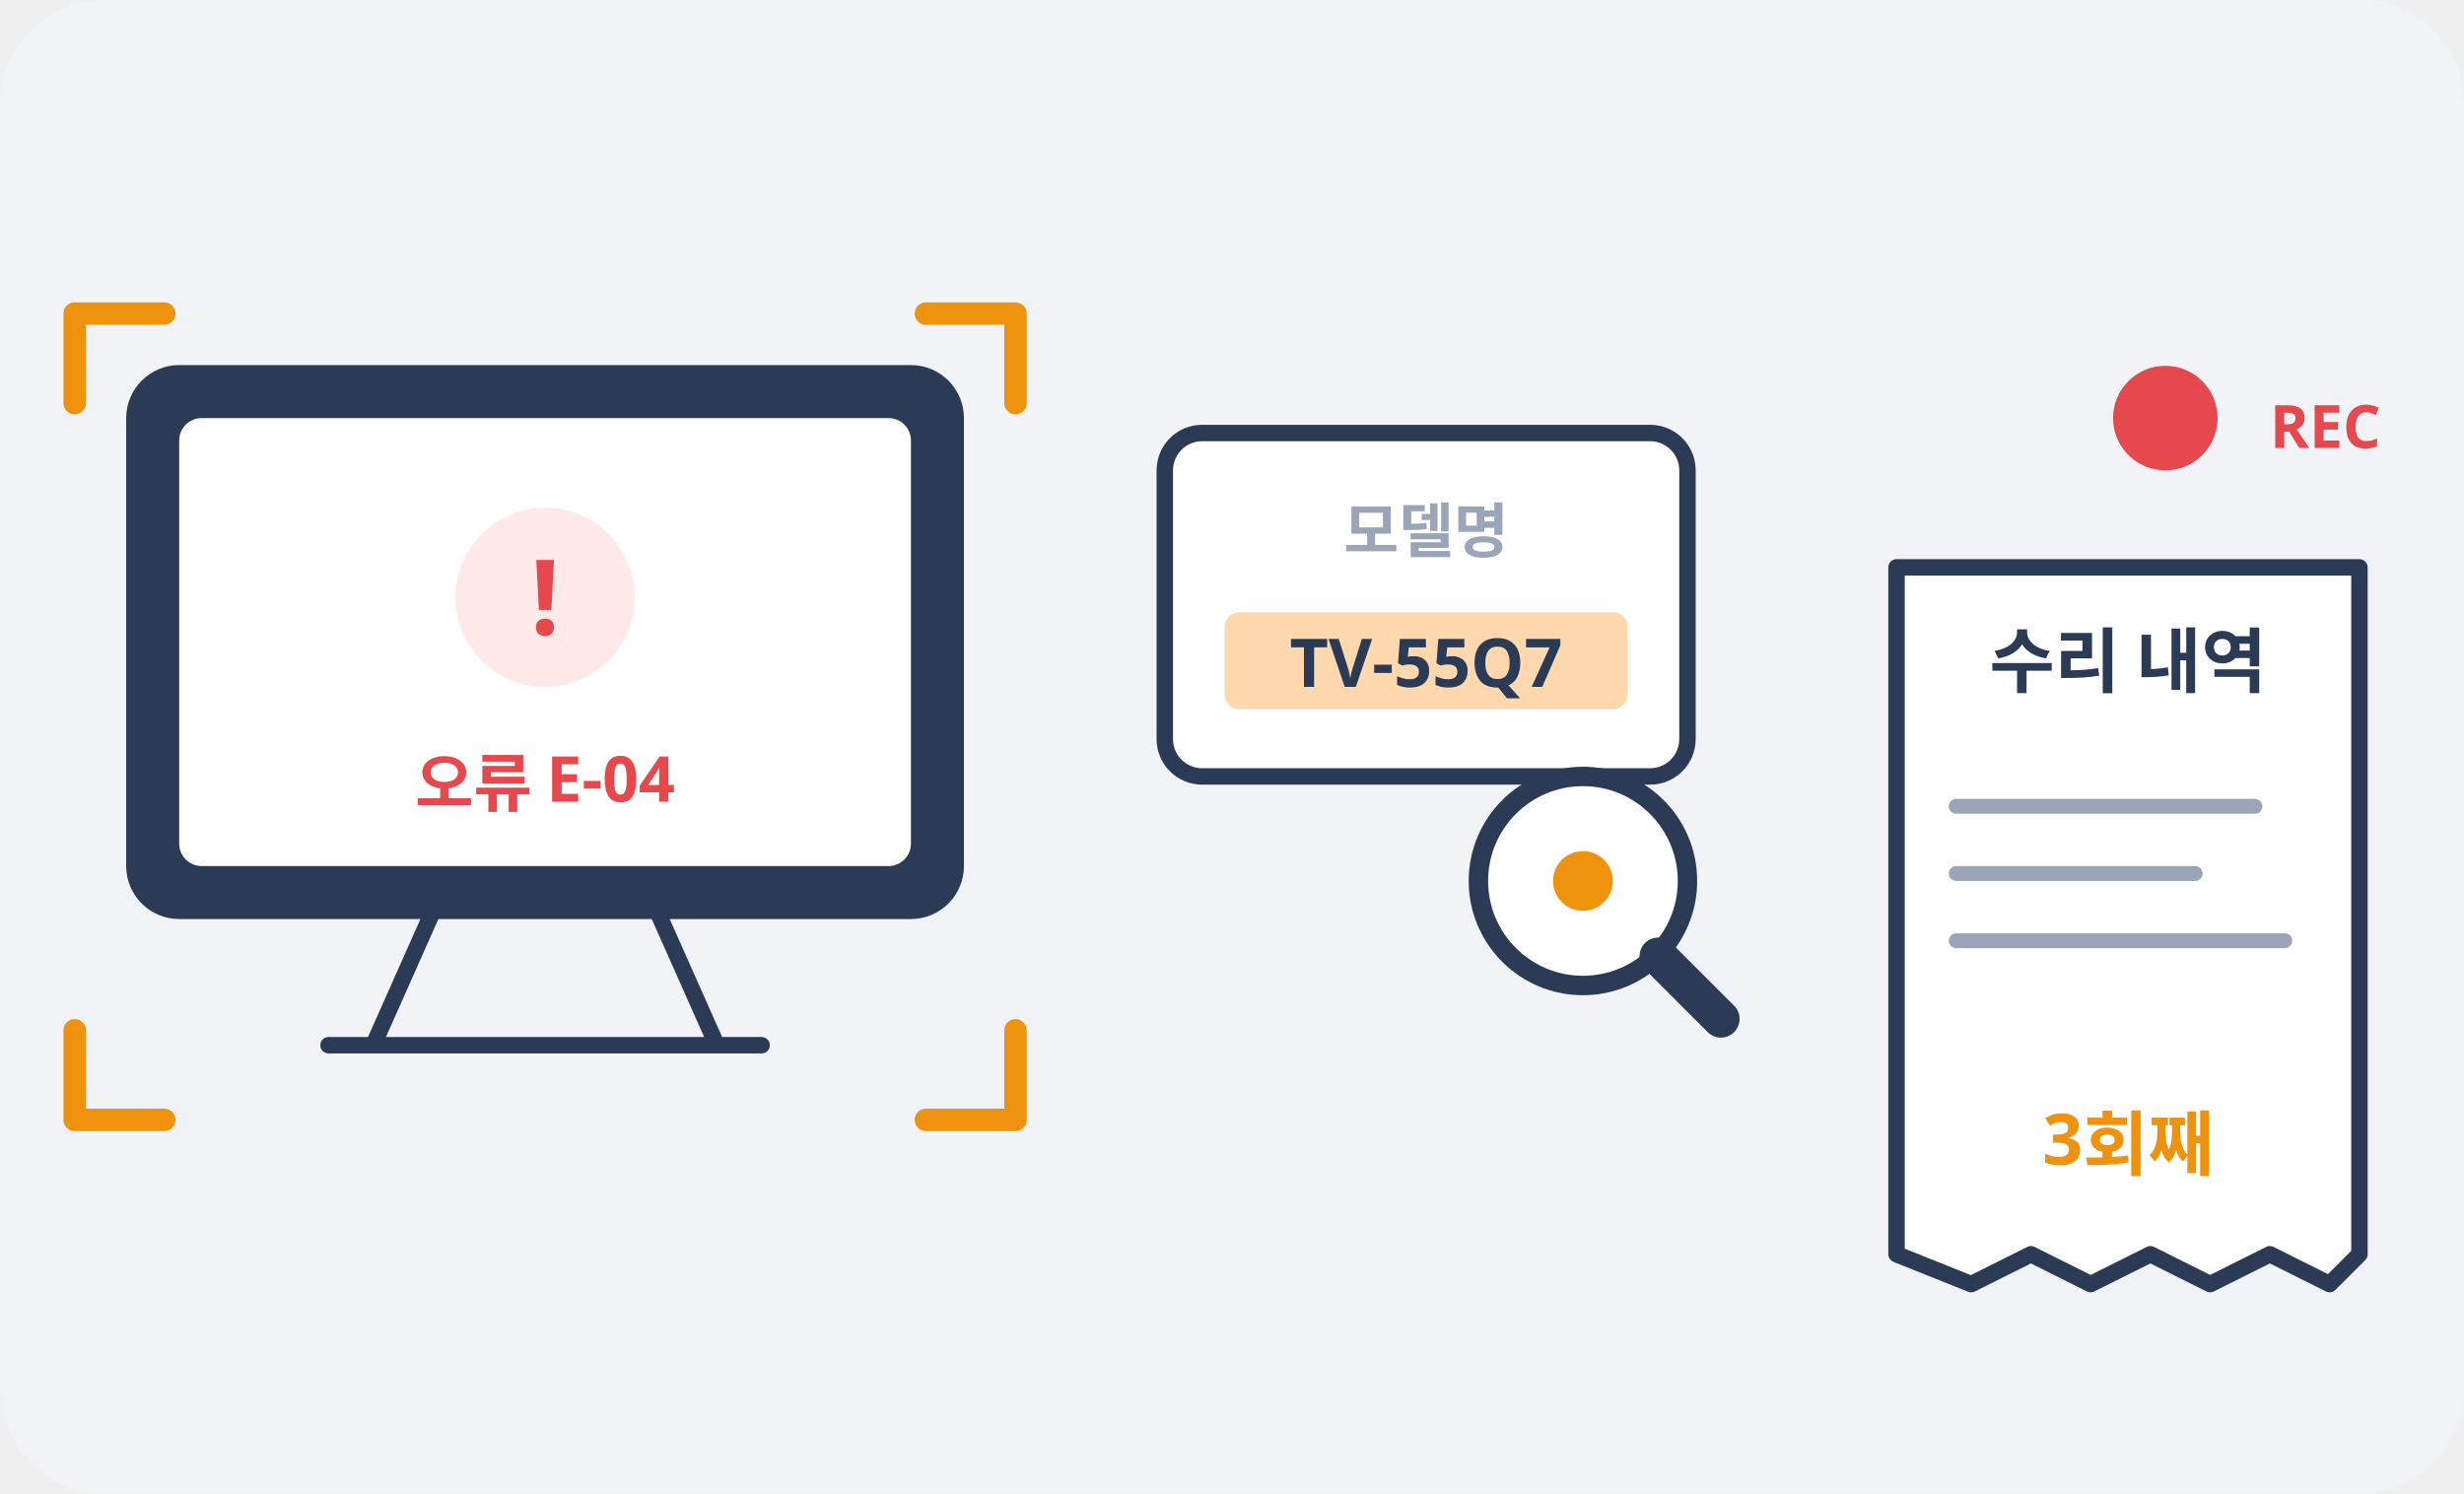
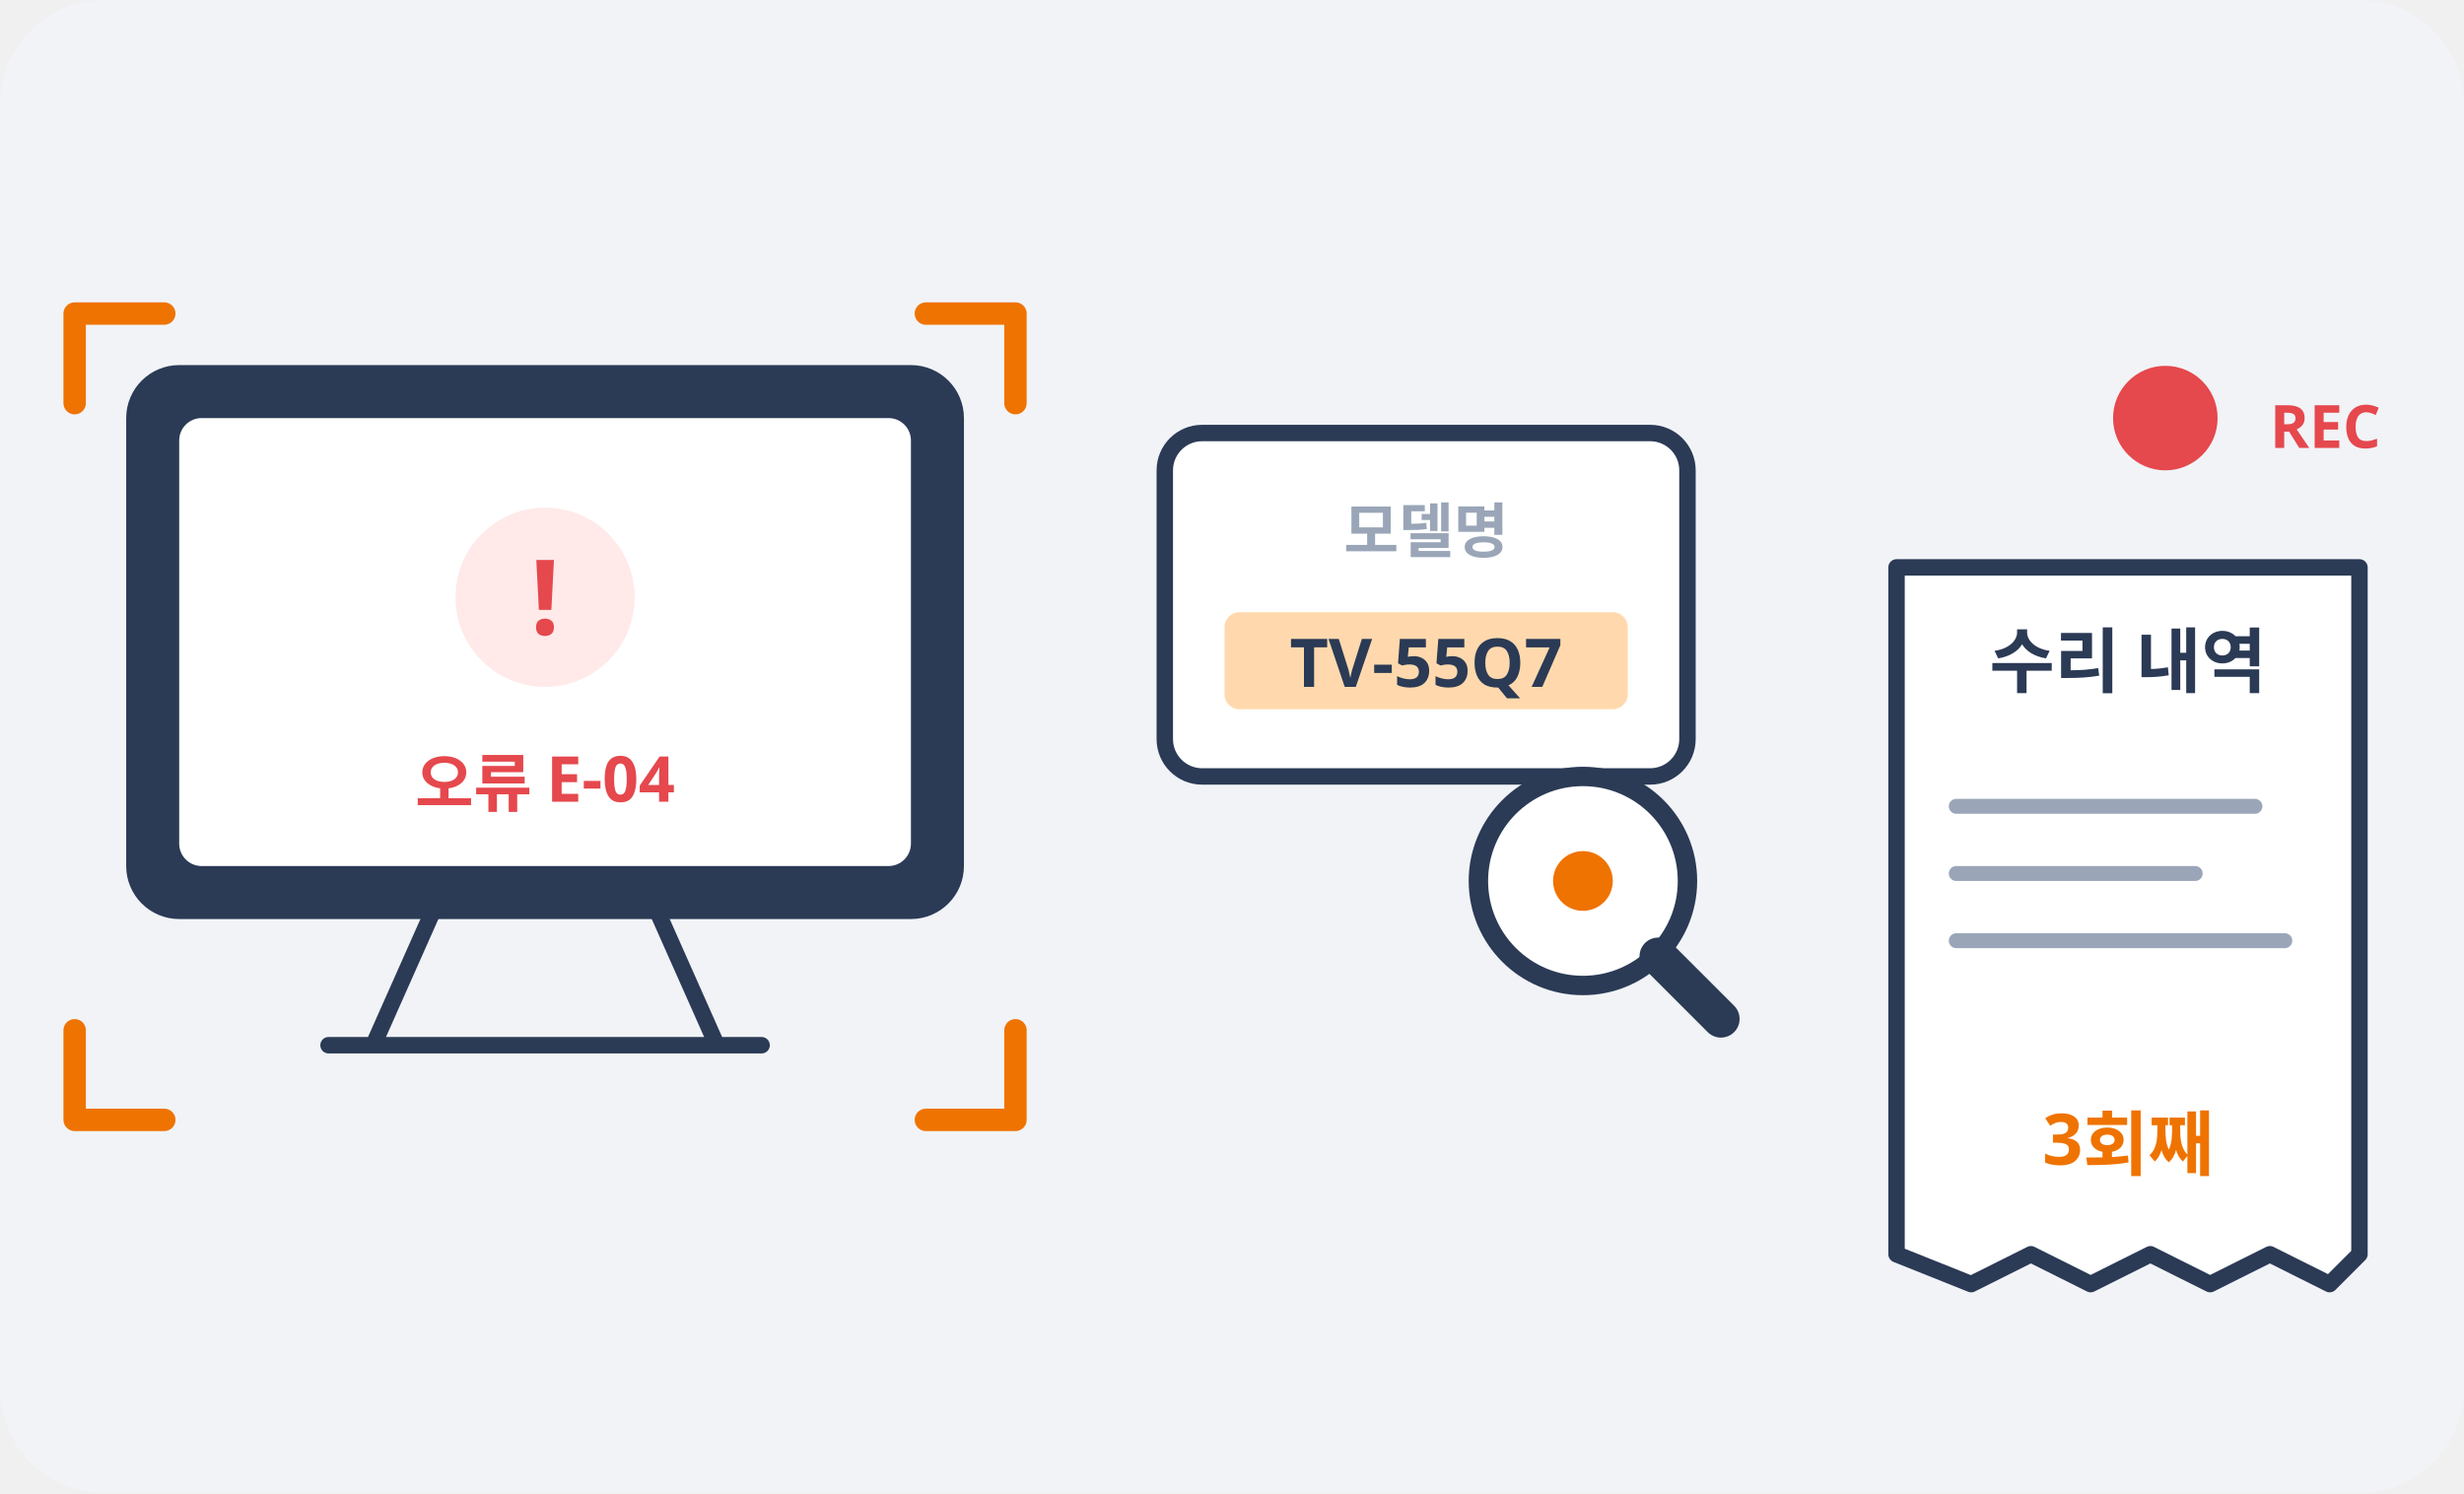
<svg xmlns="http://www.w3.org/2000/svg" viewBox="0 0 330 200">
  <rect width="330" height="200" rx="14" fill="#f1f3f7" />
  <rect x="18" y="50" width="110" height="72" rx="6" fill="#2b3a55" stroke="#2b3a55" stroke-width="2.2" />
  <rect x="24" y="56" width="98" height="60" rx="3" fill="#fff" />
  <circle cx="73" cy="80" r="12" fill="#ffe9e9" />
  <text x="73" y="85" text-anchor="middle" font-size="14" font-weight="900" fill="#e5484d" font-family="Pretendard,'Noto Sans KR','Apple SD Gothic Neo',sans-serif">!</text>
  <text x="73" y="108" text-anchor="middle" font-size="8.5" font-weight="800" fill="#e5484d" font-family="Pretendard,'Noto Sans KR','Apple SD Gothic Neo',sans-serif">오류 E-04</text>
  <path d="M58 122 l-8 18 M88 122 l8 18 M44 140 h58" fill="none" stroke="#2b3a55" stroke-width="2.2" stroke-linecap="round" stroke-linejoin="round" />
-   <path d="M10 54 V42 H22" fill="none" stroke="#ef920e" stroke-width="3" stroke-linecap="round" stroke-linejoin="round" />
-   <path d="M124 42 H136 V54" fill="none" stroke="#ef920e" stroke-width="3" stroke-linecap="round" stroke-linejoin="round" />
-   <path d="M10 138 V150 H22" fill="none" stroke="#ef920e" stroke-width="3" stroke-linecap="round" stroke-linejoin="round" />
-   <path d="M124 150 H136 V138" fill="none" stroke="#ef920e" stroke-width="3" stroke-linecap="round" stroke-linejoin="round" />
+   <path d="M10 54 V42 H22" fill="none" stroke="#ef7300" stroke-width="3" stroke-linecap="round" stroke-linejoin="round" />
+   <path d="M124 42 H136 V54" fill="none" stroke="#ef7300" stroke-width="3" stroke-linecap="round" stroke-linejoin="round" />
+   <path d="M10 138 V150 H22" fill="none" stroke="#ef7300" stroke-width="3" stroke-linecap="round" stroke-linejoin="round" />
+   <path d="M124 150 H136 V138" fill="none" stroke="#ef7300" stroke-width="3" stroke-linecap="round" stroke-linejoin="round" />
  <rect x="156" y="58" width="70" height="46" rx="5" fill="#fff" stroke="#2b3a55" stroke-width="2.2" />
  <text x="191" y="74" text-anchor="middle" font-size="8" font-weight="800" fill="#9aa6b8" font-family="Pretendard,'Noto Sans KR','Apple SD Gothic Neo',sans-serif">모델명</text>
  <rect x="164" y="82" width="54" height="13" rx="2" fill="#ffd9ad" />
  <text x="191" y="92" text-anchor="middle" font-size="9" font-weight="900" fill="#2b3a55" font-family="Pretendard,'Noto Sans KR','Apple SD Gothic Neo',sans-serif">TV-55Q7</text>
  <circle cx="212" cy="118" r="14" fill="#fff" stroke="#2b3a55" stroke-width="2.6" />
  <path d="M222.08 128.08 l8.4 8.4" fill="none" stroke="#2b3a55" stroke-width="5" stroke-linecap="round" stroke-linejoin="round" />
-   <circle cx="212" cy="118" r="4" fill="#ef920e" />
+   <circle cx="212" cy="118" r="4" fill="#ef7300" />
  <circle cx="290" cy="56" r="7" fill="#e5484d" />
  <text x="304" y="60" text-anchor="start" font-size="8" font-weight="900" fill="#e5484d" font-family="Pretendard,'Noto Sans KR','Apple SD Gothic Neo',sans-serif">REC</text>
  <path d="M254 76 H316 V168 L312 172 L304 168 L296 172 L288 168 L280 172 L272 168 L264 172 L254 168 Z" fill="#fff" stroke="#2b3a55" stroke-width="2.2" stroke-linejoin="round" />
  <text x="285.0" y="92" text-anchor="middle" font-size="9.5" font-weight="800" fill="#2b3a55" font-family="Pretendard,'Noto Sans KR','Apple SD Gothic Neo',sans-serif">수리 내역</text>
  <path d="M262 108 h40" fill="none" stroke="#9aa6b8" stroke-width="2" stroke-linecap="round" stroke-linejoin="round" />
  <path d="M262 117 h32" fill="none" stroke="#9aa6b8" stroke-width="2" stroke-linecap="round" stroke-linejoin="round" />
  <path d="M262 126 h44" fill="none" stroke="#9aa6b8" stroke-width="2" stroke-linecap="round" stroke-linejoin="round" />
-   <text x="285" y="156" text-anchor="middle" font-size="9.5" font-weight="900" fill="#ef920e" font-family="Pretendard,'Noto Sans KR','Apple SD Gothic Neo',sans-serif">3회째</text>
+   <text x="285" y="156" text-anchor="middle" font-size="9.5" font-weight="900" fill="#ef7300" font-family="Pretendard,'Noto Sans KR','Apple SD Gothic Neo',sans-serif">3회째</text>
</svg>
